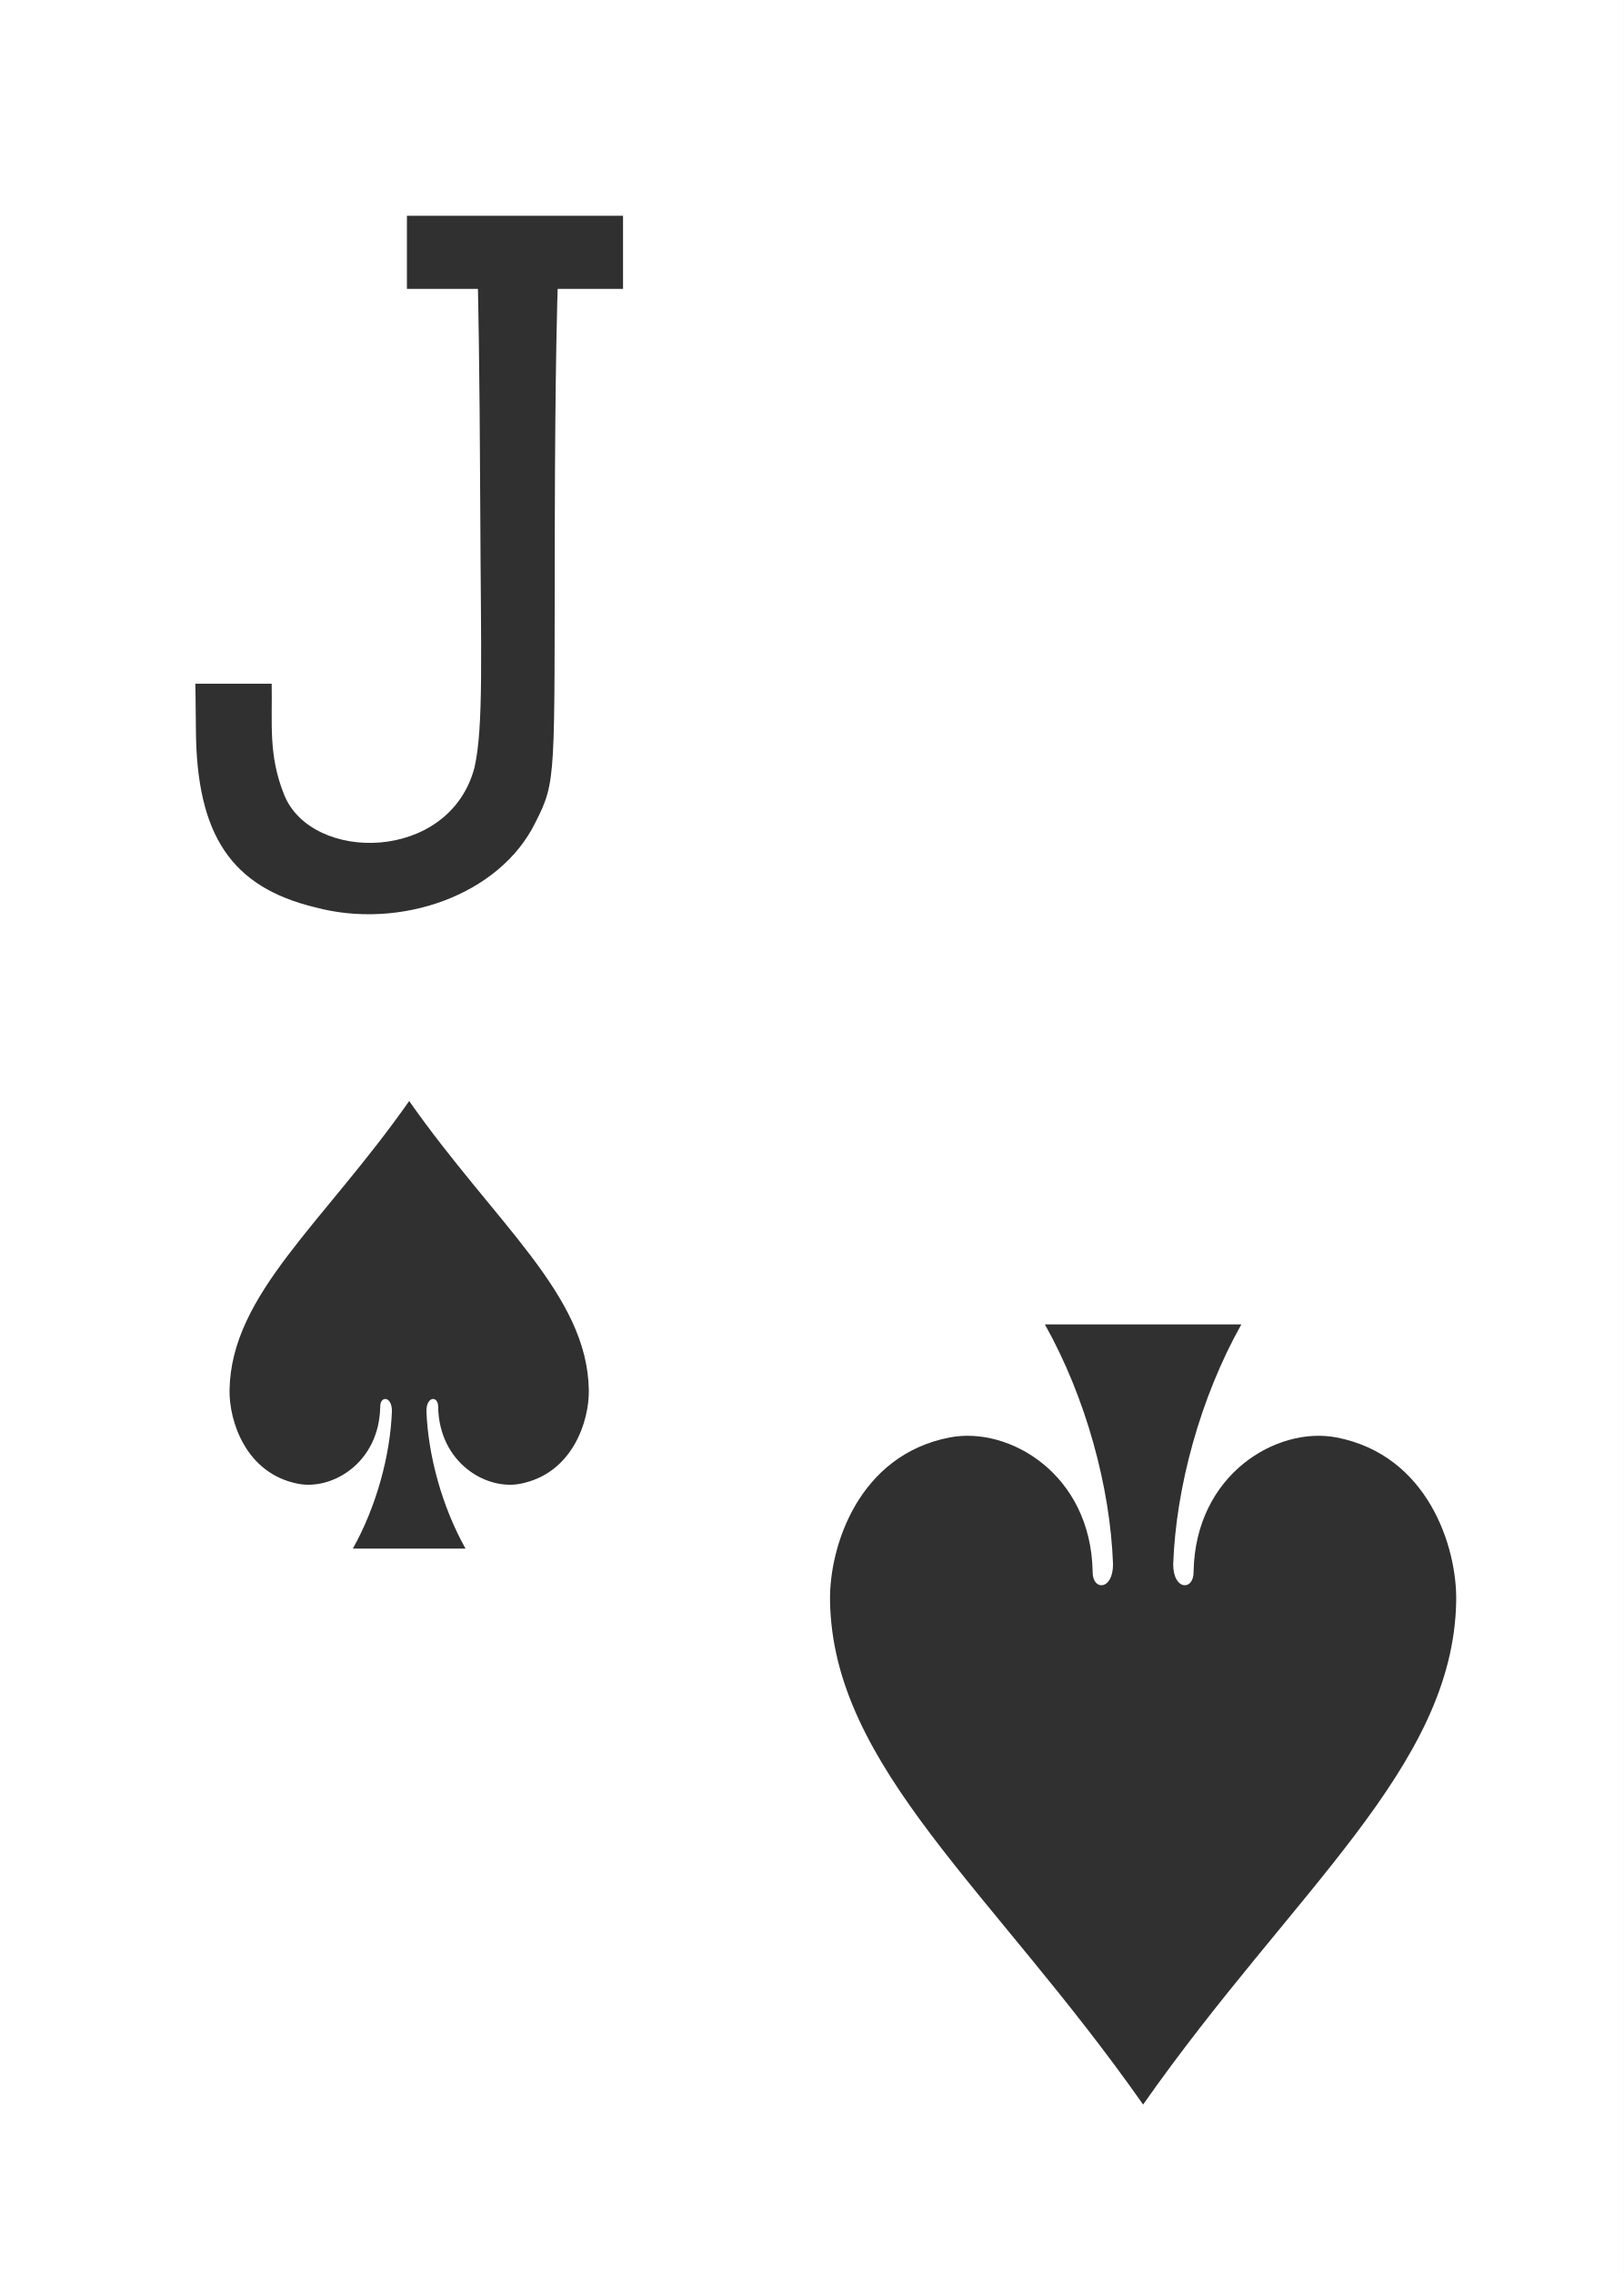
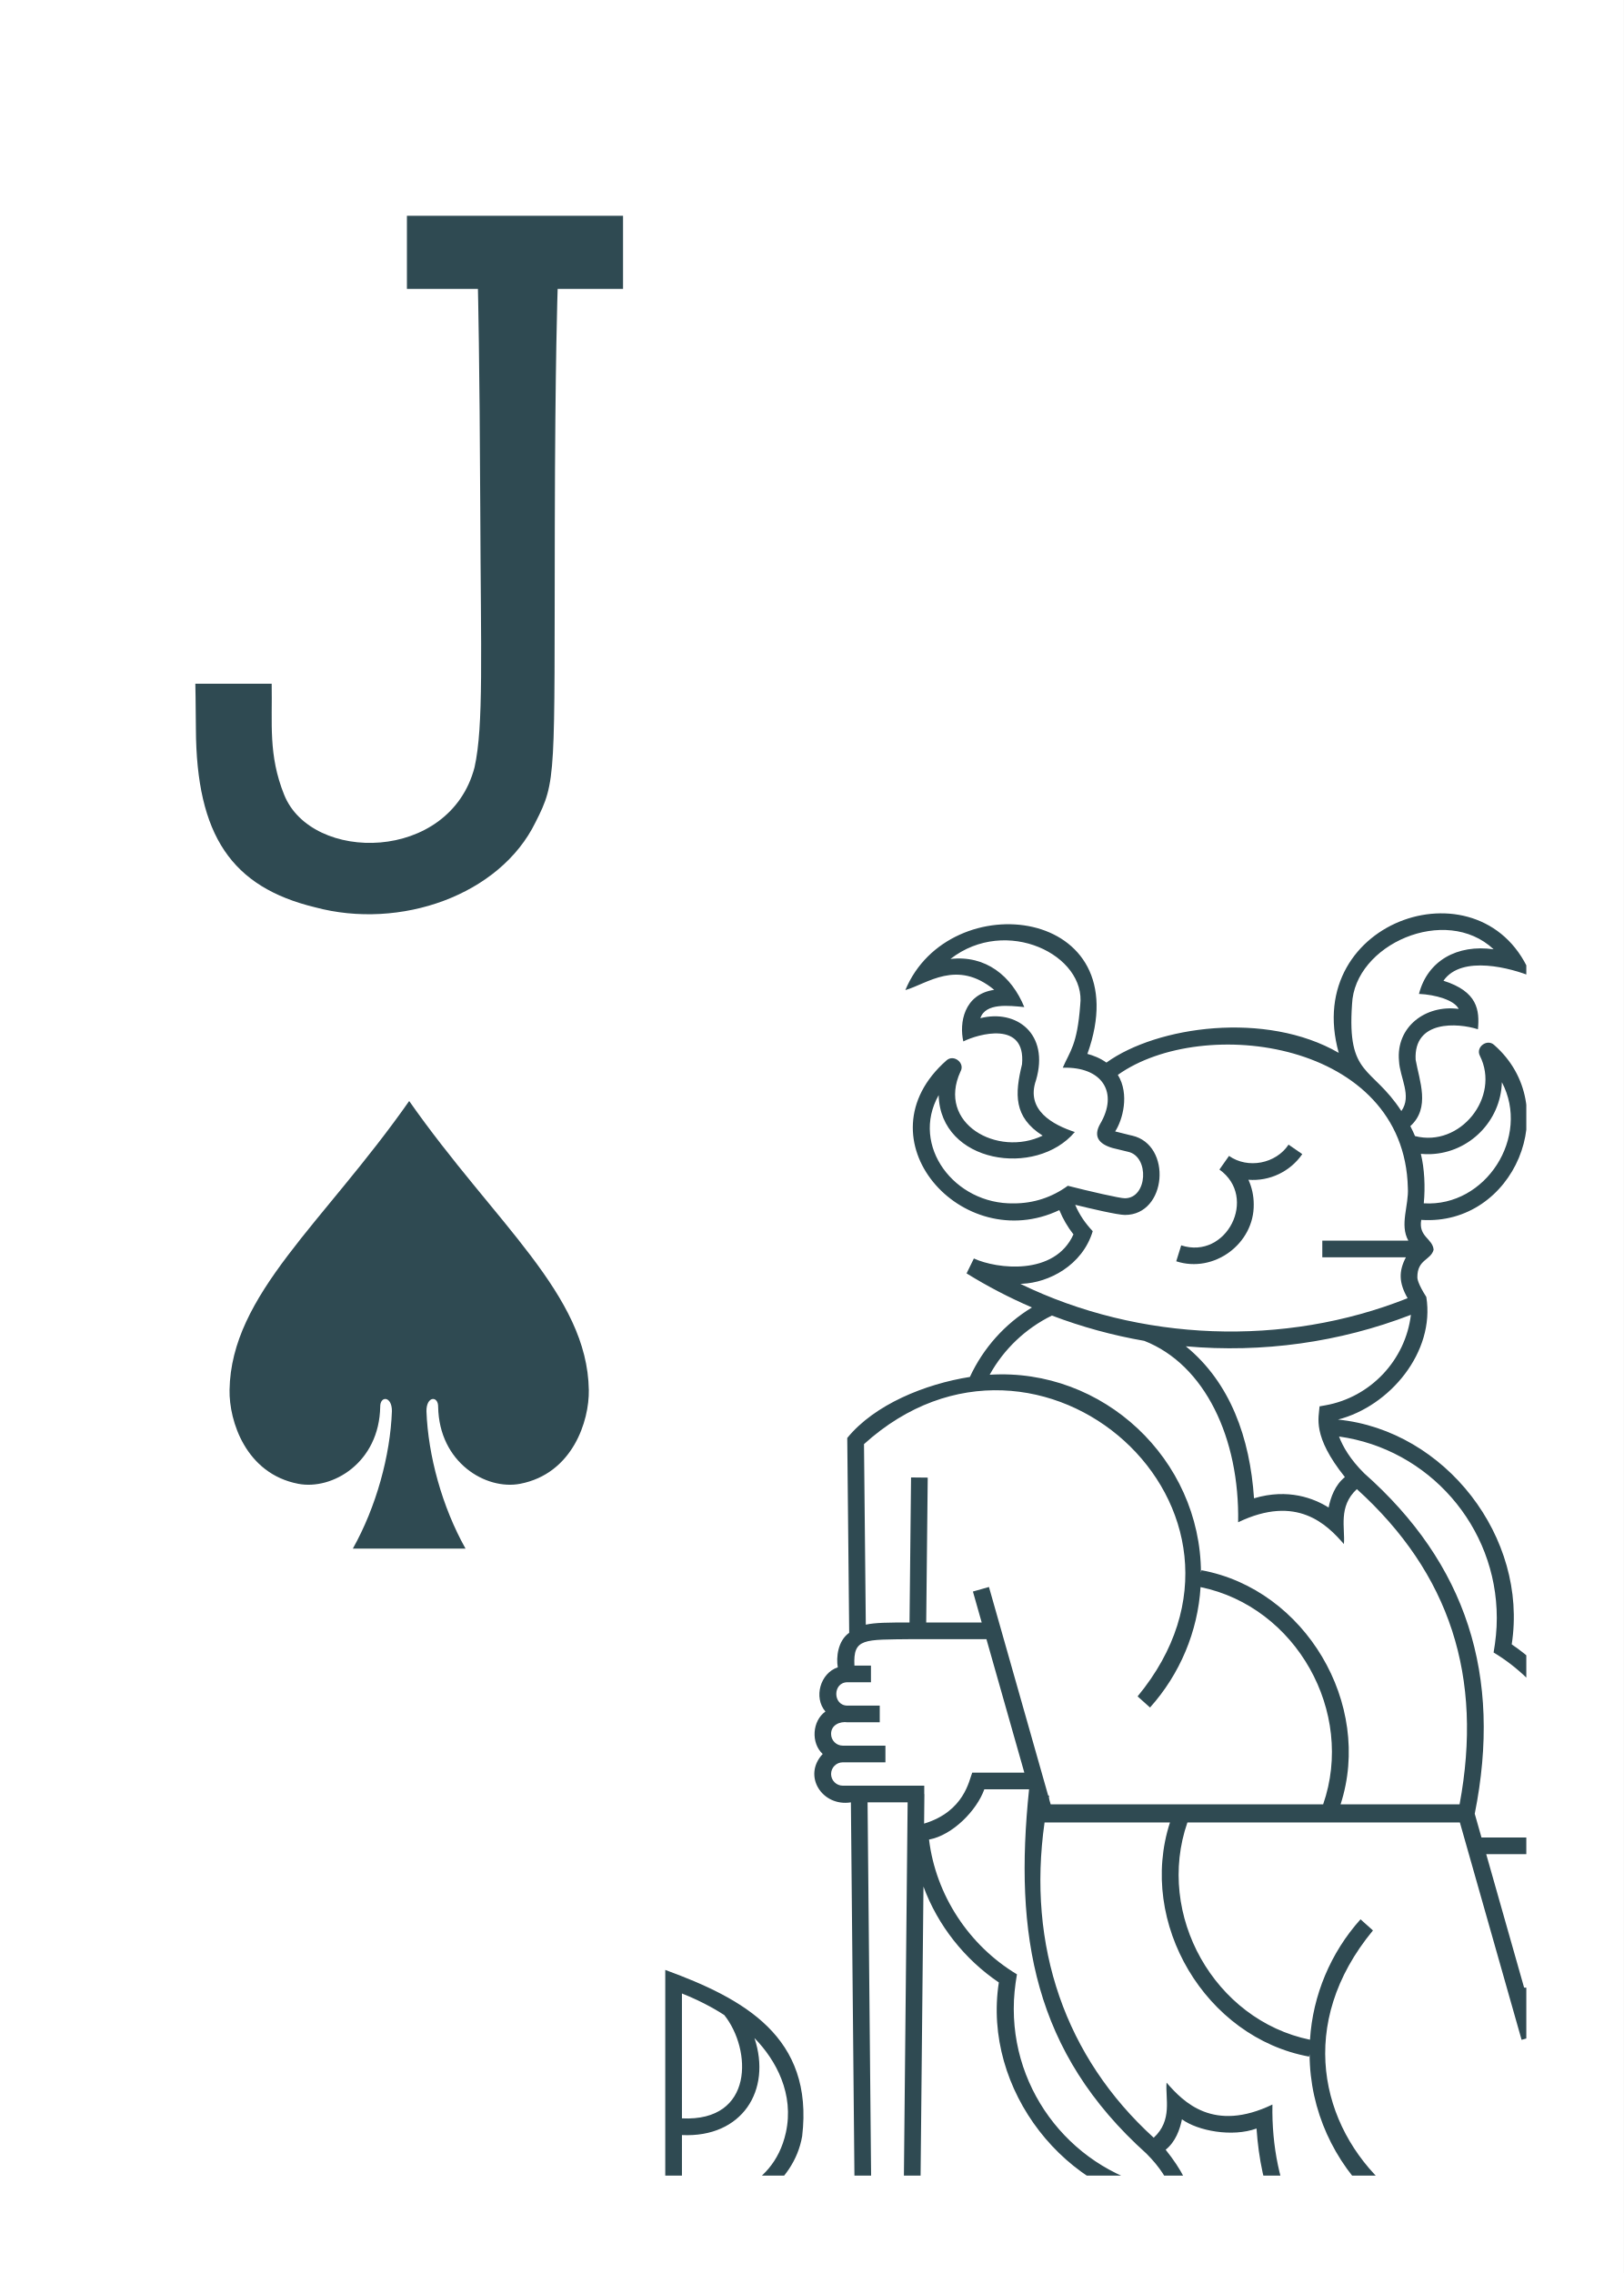
<svg xmlns="http://www.w3.org/2000/svg" width="250" height="350" viewBox="0 0 250 350" fill="none">
  <g clip-path="url(#clip0_76_5680)">
    <rect width="250" height="350" fill="white" />
-     <path d="M62.652 33.223V44.481H73.585C73.585 44.481 73.85 55.334 73.945 78.354C74.03 100.708 74.486 111.795 73.061 118.163C69.231 132.835 47.968 132.916 43.745 122.367C41.289 116.23 41.943 111.458 41.83 105.279H30.075C30.075 105.279 30.144 108.39 30.161 112.196C30.23 128.696 35.691 136.587 48.476 139.698C61.622 143.248 76.993 137.833 82.457 126.6C85.713 120.199 85.34 119.759 85.419 81.051C85.468 55.227 85.86 44.481 85.86 44.481H95.925V33.223H62.652Z" fill="#303030" />
-     <path d="M63 169.538C49.752 188.43 35.578 199.302 35.342 214.041C35.263 218.814 37.844 226.926 45.926 228.479C51.17 229.482 58.39 225.237 58.541 216.615C58.518 214.898 60.358 214.943 60.341 217.295C60.094 224.096 57.941 232.015 54.323 238.461C60.108 238.461 65.892 238.461 71.677 238.461C68.059 232.015 65.906 224.096 65.659 217.295C65.641 214.943 67.482 214.898 67.459 216.615C67.61 225.237 74.83 229.482 80.074 228.479C88.156 226.926 90.737 218.814 90.658 214.041C90.422 199.302 76.248 188.43 63 169.538Z" fill="#303030" />
-     <path d="M176 324.062C199.089 291.135 223.793 272.187 224.204 246.499C224.341 238.18 219.844 224.042 205.757 221.336C196.618 219.588 184.035 226.986 183.772 242.014C183.812 245.005 180.604 244.928 180.634 240.828C181.064 228.974 184.817 215.173 191.123 203.938C181.041 203.938 170.959 203.938 160.877 203.938C167.184 215.173 170.936 228.974 171.366 240.828C171.396 244.928 168.188 245.005 168.228 242.014C167.966 226.986 155.382 219.588 146.243 221.336C132.156 224.042 127.659 238.18 127.796 246.499C128.207 272.187 152.911 291.135 176 324.062Z" fill="#303030" />
+     <path d="M62.652 33.223V44.481H73.585C73.585 44.481 73.85 55.334 73.945 78.354C74.03 100.708 74.486 111.795 73.061 118.163C69.231 132.835 47.968 132.916 43.745 122.367C41.289 116.23 41.943 111.458 41.83 105.279H30.075C30.075 105.279 30.144 108.39 30.161 112.196C30.23 128.696 35.691 136.587 48.476 139.698C61.622 143.248 76.993 137.833 82.457 126.6C85.713 120.199 85.34 119.759 85.419 81.051C85.468 55.227 85.86 44.481 85.86 44.481H95.925V33.223H62.652Z" fill="#2F4A52" />
+     <path d="M63 169.538C49.752 188.43 35.578 199.302 35.342 214.041C35.263 218.814 37.844 226.926 45.926 228.479C51.17 229.482 58.39 225.237 58.541 216.615C58.518 214.898 60.358 214.943 60.341 217.295C60.094 224.096 57.941 232.015 54.323 238.461C60.108 238.461 65.892 238.461 71.677 238.461C68.059 232.015 65.906 224.096 65.659 217.295C65.641 214.943 67.482 214.898 67.459 216.615C67.61 225.237 74.83 229.482 80.074 228.479C88.156 226.926 90.737 218.814 90.658 214.041C90.422 199.302 76.248 188.43 63 169.538Z" fill="#2F4A52" />
+     <g clip-path="url(#clip1_76_5680)">
+       <path d="M282.416 254.558L284.111 255.132L284.112 193.479C282.077 193.088 269.772 189.958 254.732 194.818C254.47 187.316 255.362 179.406 258.541 173.905L249.895 141.369L241.252 173.93C247.223 183.436 244.49 202.611 244.883 214.139H244.893L244.356 267.967C242.158 261.991 238.022 256.769 232.753 253.201C235.306 236.751 222.53 220.248 206.003 218.588C214.006 216.529 220.967 208.175 219.603 199.707C218.292 197.664 218.225 196.861 218.225 196.721C218.191 193.893 220.288 194.083 220.727 192.438C220.584 190.691 218.363 190.456 218.824 187.841C233.119 188.81 240.846 170.396 230.064 160.919C228.984 159.89 227.173 161.218 227.845 162.558C231.057 168.944 224.795 176.726 217.864 174.934C217.65 174.423 217.41 173.915 217.143 173.403C220.264 170.577 218.543 166.46 217.96 163.177C217.627 157.044 224.43 157.483 227.553 158.489C227.815 155.562 227.524 152.687 222.244 151.016C225.064 146.955 232.79 149.118 235.767 150.35C228.722 132.202 200.332 141.41 206.12 162.121C194.939 155.645 178.135 157.992 170.35 163.619C169.373 162.918 168.295 162.512 167.422 162.281C175.575 139.56 146.151 136.154 139.391 152.459C142.805 151.466 147.322 147.666 153.075 152.417C148.363 153.102 147.681 157.582 148.319 160.36C150.606 159.222 157.98 157.092 157.355 163.884C156.248 168.43 156.024 172.011 160.535 174.867C153.609 178.213 144.176 173.015 147.89 164.982C148.619 163.684 146.852 162.299 145.743 163.269C132.01 175.337 148.155 193.446 163.101 186.334C163.661 187.694 164.393 188.959 165.275 190.073C162.392 196.484 153.486 195.413 149.944 193.784L148.819 196.079C152.053 198.081 155.419 199.83 158.887 201.323C154.722 203.853 151.384 207.576 149.329 212.023C142.434 213.111 134.648 216.263 130.447 221.422L130.747 251.419C128.989 252.661 128.724 255.195 128.991 256.74C126.307 257.612 125.224 261.376 127.088 263.545C125.054 264.98 124.825 268.387 126.668 270.081C123.508 273.458 126.597 278.238 131.008 277.529L131.641 344.325H131.632L131.637 344.839C125.257 348.638 114.617 345.997 107.699 341.726C114.669 341.08 122.236 336.389 123.506 328.926C125.31 313.667 114.568 307.773 102.427 303.332L102.427 364.984C108.097 366.69 123.297 367.041 131.807 363.646C132.068 371.148 131.177 379.058 127.998 384.559L136.644 417.094L145.287 384.534C139.317 375.029 142.049 355.852 141.656 344.325H141.646L142.183 290.497C144.38 296.472 148.517 301.695 153.786 305.262C151.232 321.713 164.009 338.216 180.536 339.876C172.533 341.934 165.572 350.289 166.936 358.756C168.247 360.799 168.314 361.602 168.314 361.742C168.348 364.57 166.252 364.38 165.811 366.026C165.956 367.773 168.176 368.007 167.715 370.623C152.946 369.528 145.147 389.714 157.421 397.908C158.415 397.936 159.144 396.803 158.694 395.906C155.482 389.521 161.744 381.737 168.674 383.53C168.888 384.04 169.129 384.549 169.396 385.06C166.275 387.887 167.996 392.003 168.578 395.286C168.912 401.419 162.109 400.98 158.986 399.975C158.724 402.902 159.015 405.776 164.295 407.447C161.475 411.508 153.749 409.344 150.772 408.114C158.009 426.429 186.222 416.824 180.419 396.343C190.891 402.507 207.699 400.874 216.189 394.845C217.166 395.545 218.244 395.951 219.117 396.183C210.902 418.585 240.227 422.539 247.166 405.979C243.682 407.628 237.109 410.117 233.459 406.047C238.174 405.365 238.859 400.884 238.22 398.104C235.933 399.241 228.558 401.371 229.184 394.58C230.291 390.034 230.515 386.453 226.004 383.597C232.931 380.251 242.362 385.447 238.649 393.481C237.919 394.78 239.687 396.164 240.796 395.195C254.528 383.124 238.385 365.02 223.438 372.13C222.878 370.77 222.146 369.504 221.264 368.391C224.147 361.979 233.052 363.051 236.595 364.679L237.72 362.385C234.486 360.383 231.12 358.634 227.652 357.141C231.817 354.61 235.154 350.888 237.21 346.44C244.105 345.352 251.89 342.201 256.092 337.042L255.792 307.044C257.55 305.803 257.814 303.269 257.548 301.724C260.231 300.852 261.315 297.087 259.45 294.918C261.484 293.483 261.714 290.077 259.871 288.383C263.031 285.006 259.942 280.225 255.531 280.934L254.898 214.139H254.907L254.902 213.624C261.282 209.827 271.922 212.467 278.84 216.737C271.869 217.383 264.304 222.075 263.033 229.538C261.472 244.431 270.677 249.682 282.416 254.558ZM281.544 195.565L281.544 207.031C275.737 204.89 260.385 206.973 254.872 210.639L254.741 197.539C266.141 193.361 278.072 194.959 281.544 195.565ZM247.623 197.94H252.176C252.186 198.965 252.3 210.987 252.306 211.571H247.487L247.623 197.94ZM244 173.589L249.896 151.373L255.806 173.611C252.709 179.32 251.898 187.763 252.164 195.372H247.636C247.917 187.768 247.047 178.746 244 173.589ZM230.454 249.13C230.462 250.905 230.267 252.703 229.963 254.453C237.38 258.915 242.451 266.66 243.501 275.203C239.858 275.873 236.143 279.704 234.989 282.943H228.098L227.06 279.286C231.331 257.938 225.759 240.783 210.031 226.852C207.875 224.708 206.748 222.742 206.164 221.197C219.941 223.111 230.454 235.003 230.454 249.13ZM204.074 216.39L203.166 216.552C203.064 218.275 201.978 221.077 207.068 227.445C205.551 228.652 204.867 230.582 204.56 232.13C202.344 230.741 198.349 229.132 193.076 230.711C192.449 221.431 189.441 212.907 182.577 207.305C194.338 208.357 206.258 206.704 217.23 202.456C216.39 209.438 211.01 215.152 204.074 216.39ZM220.265 177.715C226.232 177.493 231.071 172.61 231.237 166.64C235.676 175.041 228.762 185.891 219.212 185.289C219.459 182.801 219.319 179.934 218.762 177.672C219.26 177.718 219.761 177.734 220.265 177.715ZM208.166 154.657C208.521 145.443 222.561 139.216 229.968 146.173C224.379 145.386 219.803 147.902 218.471 153.043C220.979 153.151 223.93 153.987 224.585 155.356C219.453 154.67 214.913 158.153 215.399 163.355C215.515 165.933 217.436 168.755 215.76 171.078C211.209 164.098 207.386 165.827 208.166 154.657ZM156.078 185.299C146.959 185.47 140.128 176.416 144.523 168.627C144.769 179.131 159.523 181.371 165.483 174.31C162.12 173.202 157.895 170.952 159.509 166.334C161.606 159.198 156.502 155.364 150.94 156.783C151.744 154.372 155.384 154.859 157.706 155.071C155.746 150.288 151.784 147.044 146.332 147.664C154.942 140.967 167.28 147.093 166.314 154.779C165.847 160.976 164.724 161.856 163.63 164.41C169.77 164.223 172.232 168.277 169.374 173.086C168.336 174.94 169.104 176.133 171.288 176.77C172.278 177.008 173.691 177.355 173.698 177.357C177.003 178.098 176.686 184.503 173.199 184.511C172.537 184.546 167.638 183.412 164.408 182.588C162.016 184.344 159.155 185.307 156.078 185.299ZM157.394 197.676C161.451 197.506 166.64 194.884 168.243 189.58C167.128 188.399 166.193 187.073 165.543 185.519C167.795 186.071 172.06 187.079 173.2 187.079C179.68 187.096 180.511 176.277 174.305 174.862C174.332 174.893 172.591 174.43 171.696 174.22C172.828 172.498 173.957 168.507 172.111 165.51C185.238 156.169 216.239 160.303 216.76 182.905C216.935 185.589 215.461 188.591 216.838 191.038H203.588V193.606H216.457C215.351 195.73 215.348 197.495 216.724 199.898C197.728 207.466 175.446 206.611 157.1 197.691C157.198 197.688 157.297 197.682 157.394 197.676ZM161.957 202.57C166.557 204.319 171.318 205.625 176.178 206.468C185.534 210.138 190.868 221.487 190.629 234.403C199.688 230.047 204.319 234.768 206.914 237.758C207.129 235.315 205.991 231.995 208.909 229.295C223.221 242.266 228.401 258.165 224.724 277.839H206.402C211.421 262.376 200.938 244.712 184.982 241.785L184.907 242.152C184.83 224.69 169.841 210.597 152.377 211.684C154.553 207.75 157.896 204.562 161.957 202.57ZM133.025 222.37C160.034 197.917 198.843 232.538 175.151 261.211L177.064 262.925C181.657 257.808 184.425 251.228 184.845 244.383C199.562 247.417 208.66 263.615 203.718 277.839H161.769C161.713 277.597 161.384 276.741 161.539 276.502L161.38 276.47L152.266 244.367L149.796 245.068L151.148 249.833H142.603L142.838 227.525L140.27 227.498L140.035 249.833C136.758 249.833 134.765 249.844 133.303 250.169L133.025 222.37ZM127.959 273.163C127.959 272.172 128.766 271.365 129.757 271.365H136.325V268.797H129.757C128.766 268.797 127.959 267.99 127.959 266.999C127.944 265.621 129.303 265.027 130.509 265.201C130.509 265.201 135.45 265.201 135.45 265.201V262.633H130.509C128.177 262.665 128.176 259.004 130.509 259.036C130.509 259.036 134.097 259.036 134.097 259.036V256.468H131.551C131.344 252.215 132.985 252.49 140.339 252.401C140.339 252.401 151.877 252.401 151.877 252.401L157.712 272.953H149.689C149.199 274.155 148.469 278.927 142.28 280.802L142.325 276.258L142.303 276.258V274.961H129.757C128.766 274.961 127.959 274.155 127.959 273.163ZM138.916 360.523H134.363C134.353 359.499 134.239 347.476 134.233 346.893H139.052L138.916 360.523ZM119.974 349.1C113.912 350.431 106.96 349.358 104.995 348.788L104.995 343.12C107.267 344.62 114.579 348.265 119.974 349.1ZM120.998 328.375C119 337.478 109.951 339.162 104.995 339.384L104.996 328.76C114.284 329.193 118.842 321.86 116.158 313.817C119.508 317.243 122.299 322.449 120.998 328.375ZM111.514 310.282C115.734 315.561 116.158 326.734 104.996 326.189L104.995 306.959C108.449 308.32 110.893 309.871 111.514 310.282ZM104.995 362.898L104.995 351.432C110.802 353.574 126.154 351.491 131.667 347.824L131.798 360.925C120.399 365.102 108.467 363.505 104.995 362.898ZM142.539 384.875L136.642 407.09L130.733 384.852C133.83 379.143 134.641 370.701 134.375 363.092H138.903C138.622 370.696 139.492 379.718 142.539 384.875ZM134.209 344.325L133.576 277.529H139.744L139.078 344.325H134.209ZM156.085 309.334C156.077 307.56 156.272 305.761 156.575 304.01C149.158 299.549 144.088 291.804 143.038 283.26C146.681 282.591 150.396 278.76 151.55 275.521H158.441C156.113 297.915 159.137 316.006 176.508 331.611C178.663 333.756 179.791 335.722 180.374 337.267C166.598 335.353 156.085 323.46 156.085 309.334ZM182.464 342.073L183.373 341.911C183.474 340.188 184.56 337.386 179.471 331.018C180.988 329.812 181.671 327.881 181.978 326.334C184.42 328.12 189.72 329.117 193.463 327.752C194.089 337.033 197.098 345.557 203.962 351.158C192.201 350.106 180.28 351.76 169.309 356.007C170.149 349.026 175.529 343.311 182.464 342.073ZM166.274 380.749C160.307 380.971 155.469 385.854 155.302 391.823C150.863 383.422 157.777 372.574 167.327 373.174C167.079 375.663 167.22 378.53 167.777 380.792C167.279 380.746 166.777 380.73 166.274 380.749ZM178.373 403.806C178 412.961 164.116 419.285 156.571 412.291C162.16 413.077 166.735 410.561 168.068 405.421C165.56 405.313 162.61 404.477 161.953 403.107C167.086 403.793 171.626 400.31 171.14 395.108C171.024 392.53 169.102 389.709 170.779 387.386C175.33 394.365 179.153 392.637 178.373 403.806ZM230.594 373.165C239.677 373.087 246.377 382.095 242.016 389.837C241.769 379.333 227.015 377.092 221.055 384.154C224.419 385.261 228.644 387.512 227.03 392.13C224.933 399.266 230.038 403.099 235.599 401.68C234.795 404.091 231.156 403.604 228.833 403.392C230.793 408.175 234.755 411.42 240.207 410.799C231.595 417.495 219.26 411.372 220.225 403.685C220.692 397.487 221.815 396.607 222.909 394.054C216.769 394.241 214.307 390.187 217.165 385.378C218.203 383.523 217.435 382.331 215.251 381.693C214.261 381.456 212.848 381.108 212.841 381.106C209.536 380.365 209.852 373.96 213.34 373.953C214.002 373.918 218.901 375.052 222.131 375.875C224.554 374.094 227.479 373.128 230.594 373.165ZM229.144 360.787C225.088 360.958 219.899 363.58 218.295 368.884C219.41 370.065 220.346 371.39 220.995 372.945C218.743 372.392 214.479 371.385 213.339 371.385C206.859 371.367 206.028 382.187 212.234 383.602C212.207 383.571 213.948 384.033 214.842 384.243C213.711 385.966 212.581 389.957 214.428 392.953C201.301 402.295 170.3 398.161 169.778 375.558C169.603 372.875 171.078 369.871 169.701 367.426H182.951V364.858H170.082C171.188 362.733 171.191 360.969 169.815 358.566C188.811 350.997 211.093 351.853 229.439 360.772C229.34 360.776 229.242 360.781 229.144 360.787ZM224.582 355.894C219.982 354.144 215.221 352.839 210.361 351.996C201.005 348.326 195.671 336.977 195.91 324.06C186.834 328.42 182.22 323.693 179.611 320.688C179.405 323.138 180.567 326.47 177.632 329.169C164.001 316.769 158.116 299.682 160.826 280.624H180.137C175.118 296.087 185.601 313.752 201.557 316.679L201.632 316.311C201.709 333.773 216.698 347.866 234.162 346.779C231.986 350.713 228.643 353.902 224.582 355.894ZM253.514 336.094C226.505 360.546 187.696 325.925 211.388 297.253L209.475 295.539C204.881 300.655 202.114 307.235 201.694 314.081C186.977 311.047 177.879 294.849 182.821 280.624H224.77L234.273 314.097L236.743 313.395L235.391 308.63H243.936L243.701 330.938L246.269 330.965L246.504 308.63C249.781 308.63 251.774 308.62 253.236 308.295L253.514 336.094ZM258.579 285.3C258.579 286.292 257.773 287.099 256.782 287.099H250.214V289.667H256.782C257.773 289.667 258.579 290.474 258.579 291.465C258.595 292.843 257.235 293.436 256.03 293.263C256.03 293.263 251.089 293.263 251.089 293.263V295.831H256.03C257.022 295.831 257.828 296.638 257.828 297.629C257.795 299.599 255.722 299.487 254.298 299.427C254.298 299.427 252.442 299.427 252.442 299.427V301.996H254.986C255.194 306.246 253.557 305.975 246.2 306.062C246.2 306.062 234.661 306.062 234.661 306.062L228.827 285.511H236.849C237.339 284.309 238.069 279.537 244.259 277.662L244.214 282.205L244.236 282.206V283.502H256.782C257.773 283.502 258.579 284.309 258.579 285.3ZM246.794 280.934L247.461 214.139H252.33L252.963 280.934H246.794ZM266.565 209.363C272.626 208.033 279.578 209.105 281.544 209.676L281.544 215.343C279.272 213.844 271.959 210.198 266.565 209.363ZM265.541 230.089C267.539 220.985 276.588 219.302 281.544 219.08L281.543 229.703C272.254 229.272 267.698 236.603 270.381 244.647C267.031 241.221 264.24 236.014 265.541 230.089ZM272.715 237.019C274.075 232.703 279.233 232.253 281.543 232.275L281.543 251.505C278.089 250.143 275.646 248.593 275.025 248.182C274.383 247.317 271.013 242.419 272.715 237.019Z" fill="#2F4A52" />
+       <path d="M193.032 185.434C193.032 184.12 192.746 182.836 192.216 181.662C195.465 181.923 198.657 180.403 200.505 177.712L198.392 176.253C196.435 179.206 192.121 180.023 189.226 177.99L187.748 180.089C193.741 184.36 188.858 194.028 181.864 191.763L181.101 194.215C186.88 196.111 193.128 191.523 193.032 185.434Z" fill="#2F4A52" />
+       <path d="M193.507 373.029C193.507 374.343 193.793 375.628 194.323 376.802C191.074 376.541 187.882 378.061 186.034 380.751L188.147 382.21C190.104 379.258 194.418 378.44 197.313 380.474L198.791 378.374C192.798 374.103 197.681 364.436 204.675 366.7L205.438 364.248C199.659 362.352 193.411 366.94 193.507 373.029Z" fill="#2F4A52" />
+     </g>
  </g>
  <defs>
    <clipPath id="clip0_76_5680">
      <rect width="250" height="350" fill="white" />
    </clipPath>
+     <clipPath id="clip1_76_5680">
+       <rect width="155" height="238" fill="white" transform="translate(80 97)" />
+     </clipPath>
  </defs>
</svg>
